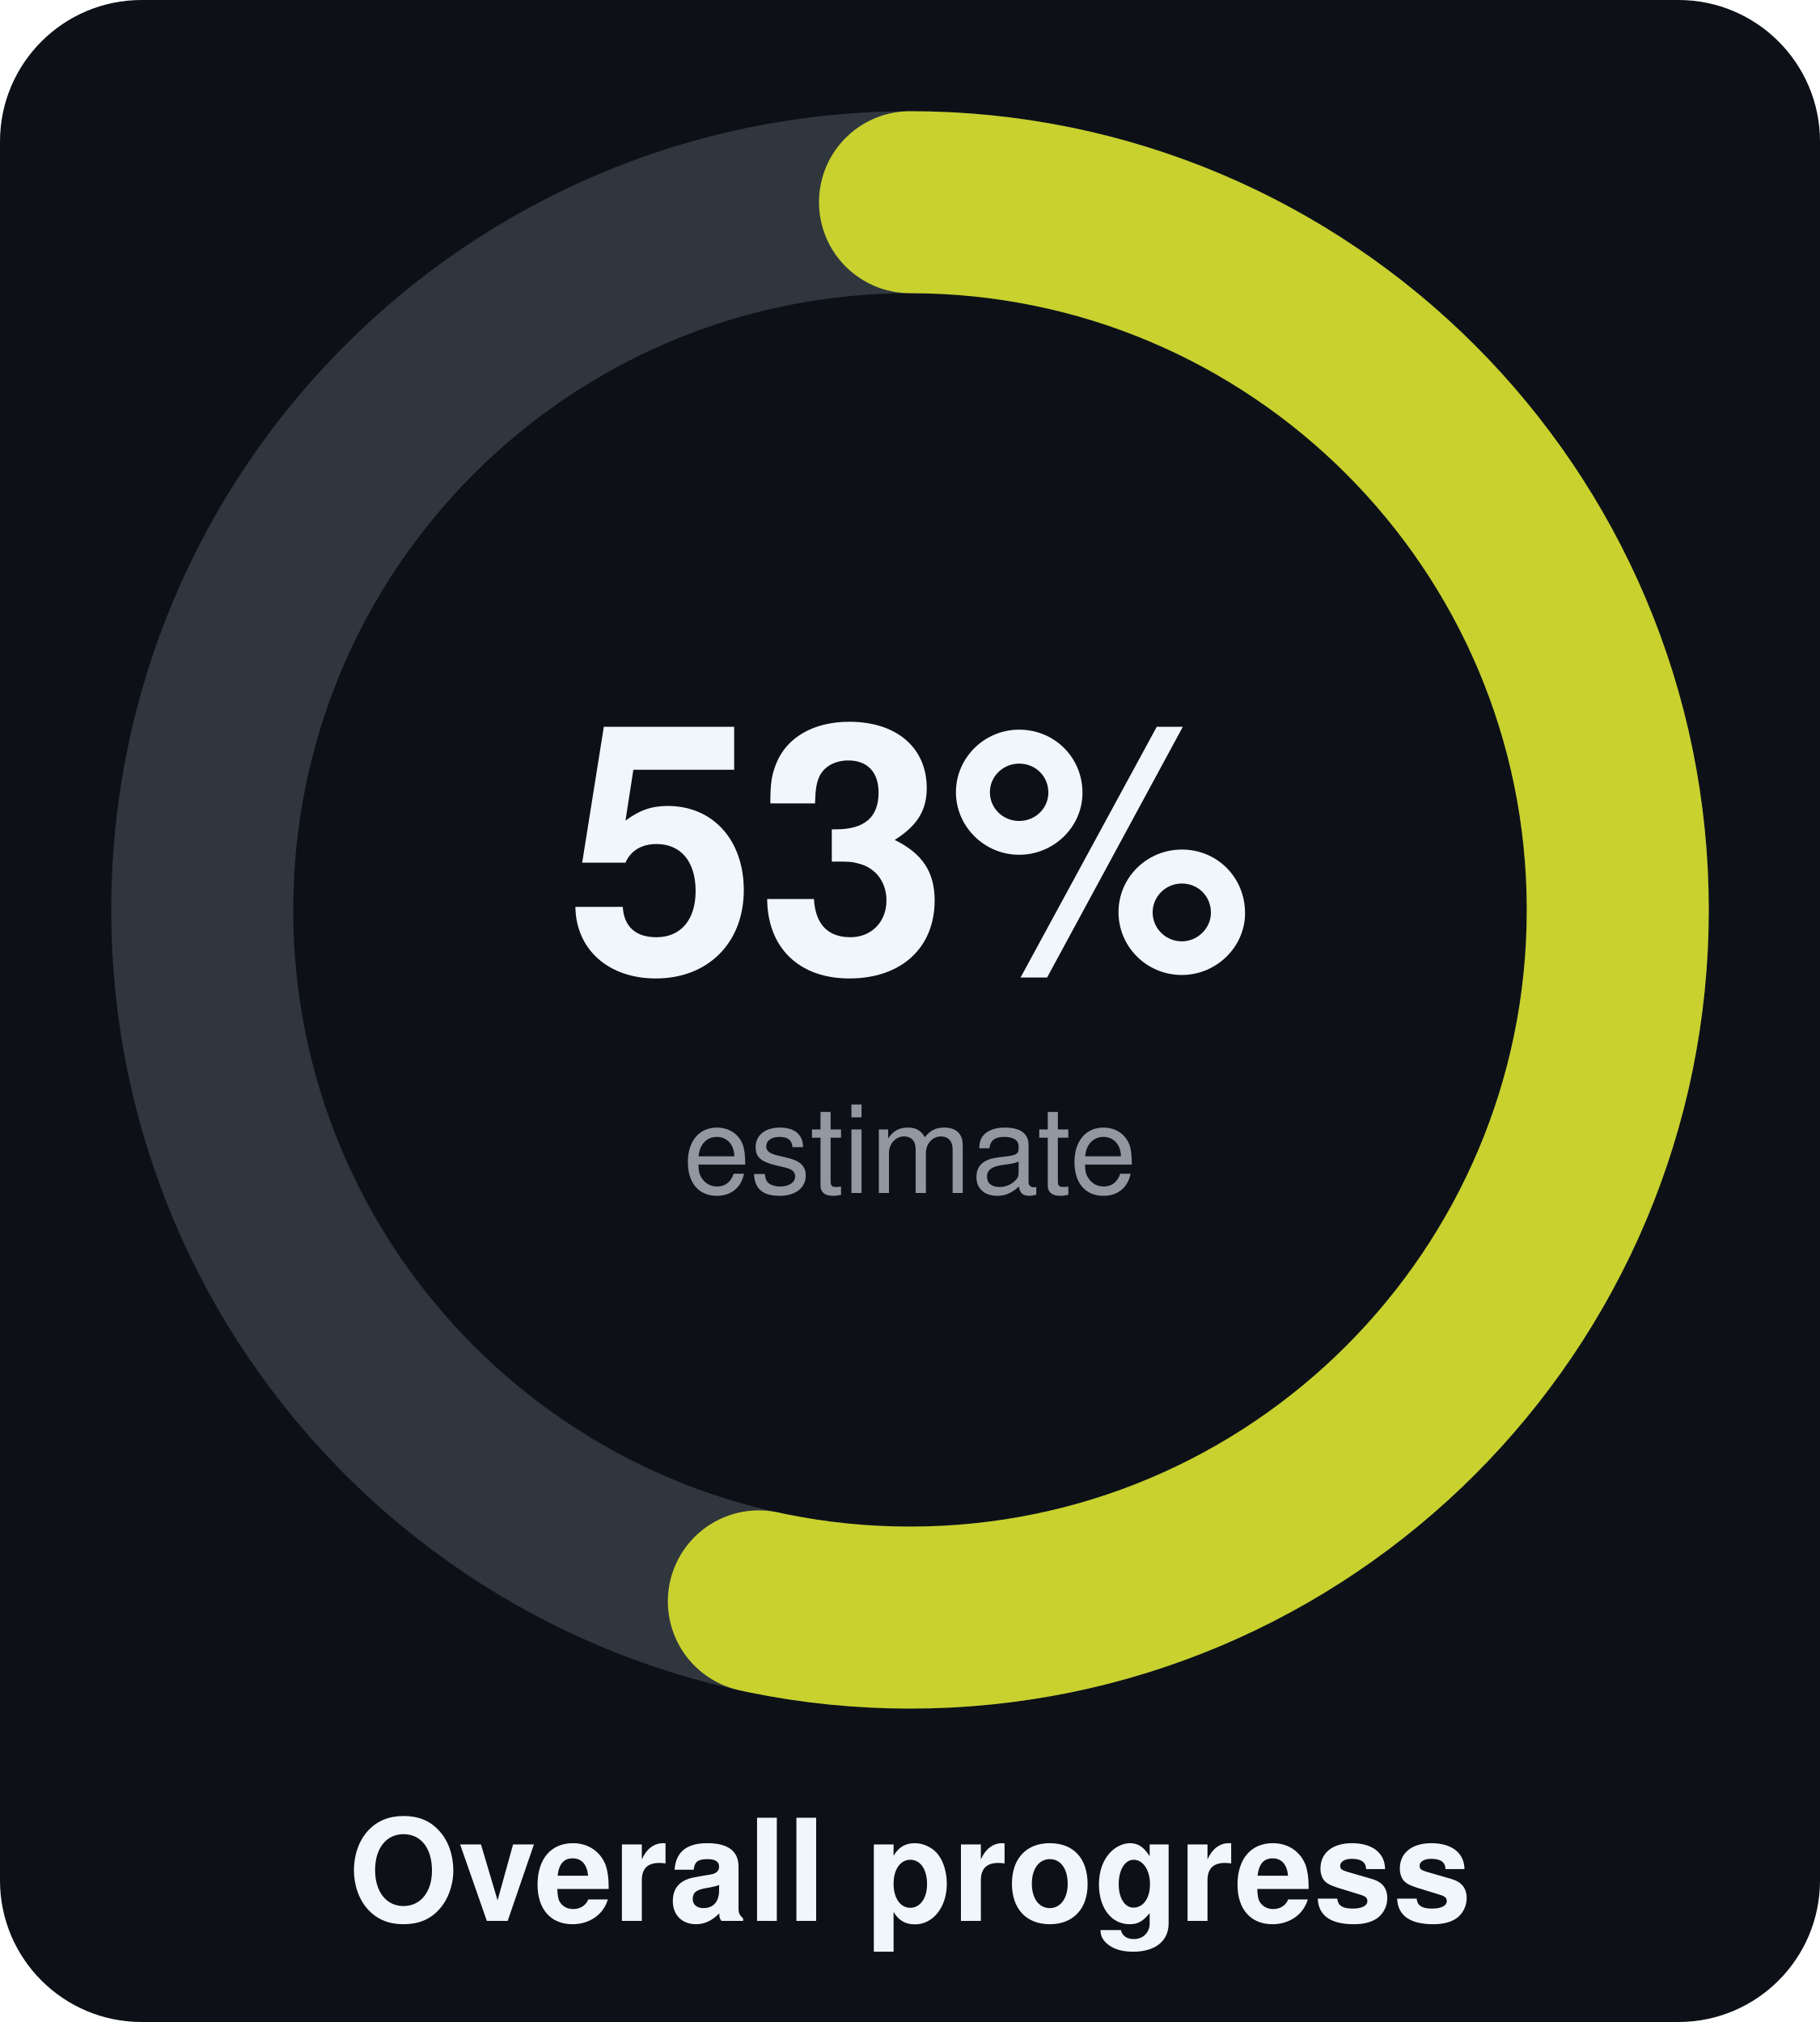
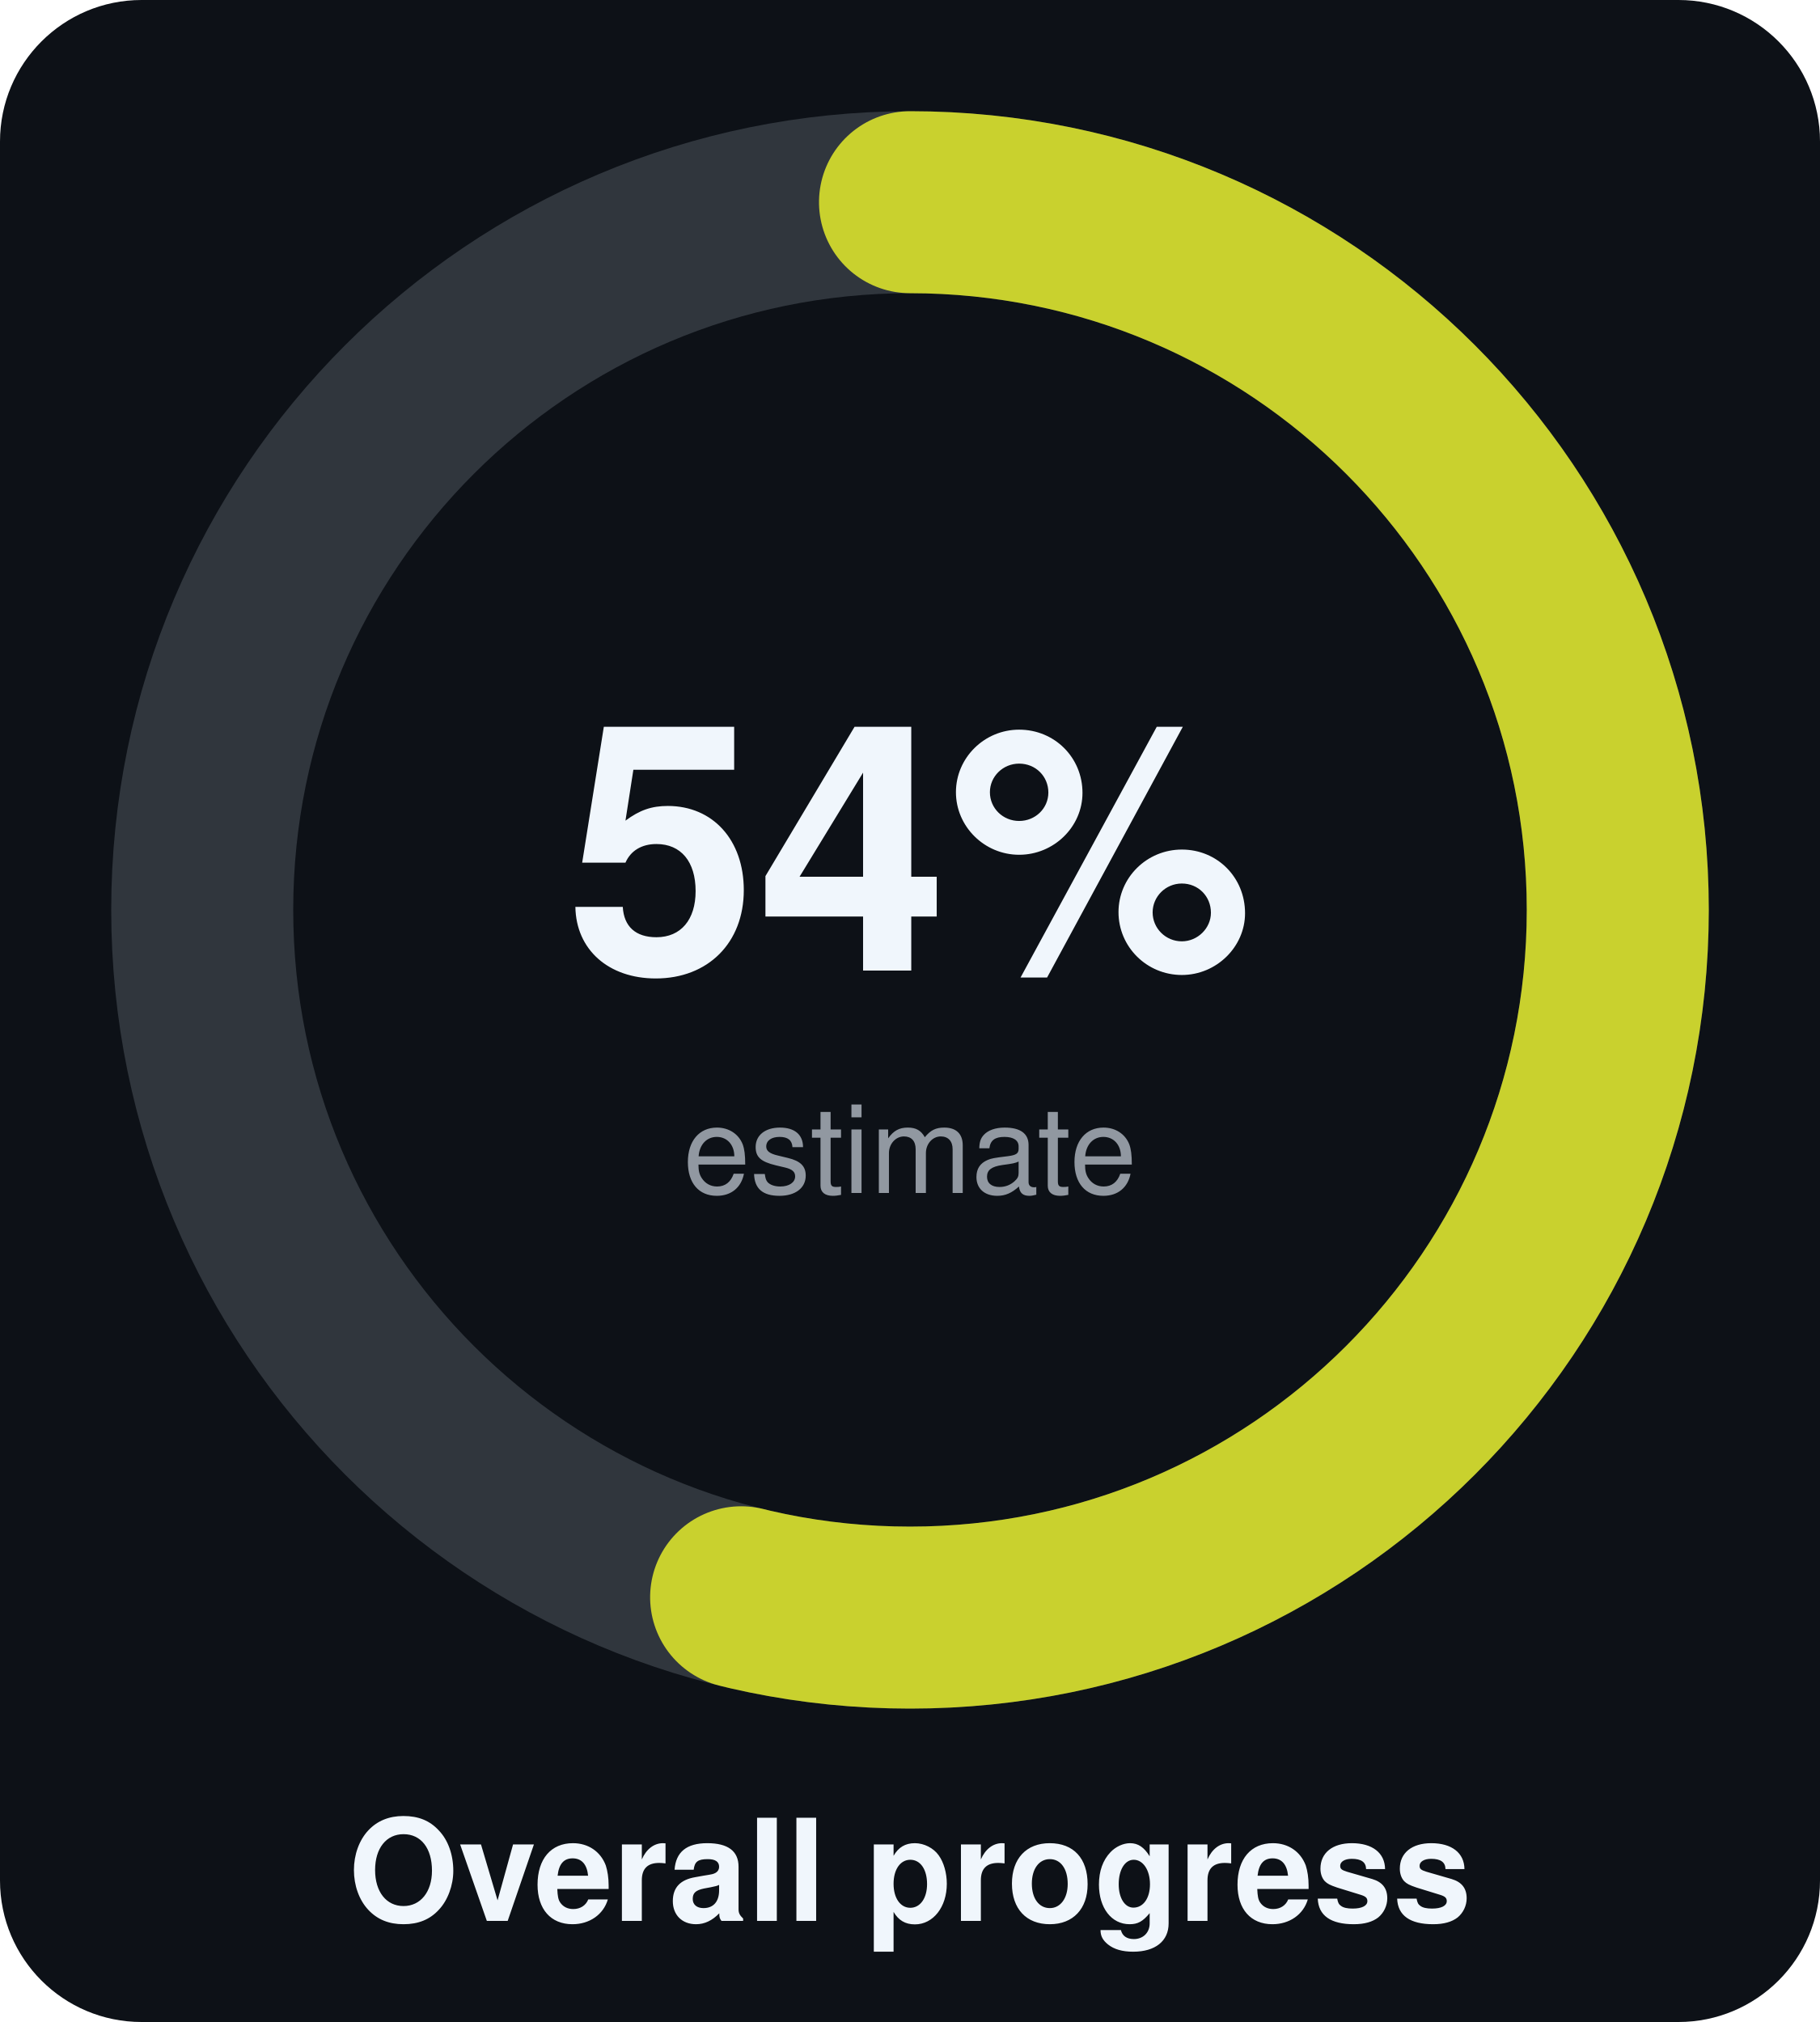
- <svg xmlns="http://www.w3.org/2000/svg" width="180" height="200" viewBox="0 0 180 200" role="img" aria-label="Overall progress estimate 53 percent">
+ <svg xmlns="http://www.w3.org/2000/svg" width="180" height="200" viewBox="0 0 180 200" role="img" aria-label="Overall progress estimate 54 percent">
  <style>.t{fill:#f0f6fc;font-family:Segoe UI,Helvetica,Arial,sans-serif}.m{fill:#9198a1;font-family:Segoe UI,Helvetica,Arial,sans-serif}</style>
  <rect width="180" height="200" rx="14" fill="#0d1117" />
  <circle cx="90" cy="90" r="70" fill="none" stroke="#30363d" stroke-width="18" />
-   <circle cx="90" cy="90" r="70" fill="none" stroke="#c9d12e" stroke-width="18" stroke-linecap="round" stroke-dasharray="235.0 439.8" transform="rotate(-90 90 90)" />
-   <text class="t" x="90" y="96" text-anchor="middle" font-size="34" font-weight="700">53%</text>
+   <circle cx="90" cy="90" r="70" fill="none" stroke="#c9d12e" stroke-width="18" stroke-linecap="round" stroke-dasharray="236.8 439.8" transform="rotate(-90 90 90)" />
+   <text class="t" x="90" y="96" text-anchor="middle" font-size="34" font-weight="700">54%</text>
  <text class="m" x="90" y="118" text-anchor="middle" font-size="12">estimate</text>
  <text class="t" x="90" y="190" text-anchor="middle" font-size="14" font-weight="600">Overall progress</text>
</svg>
